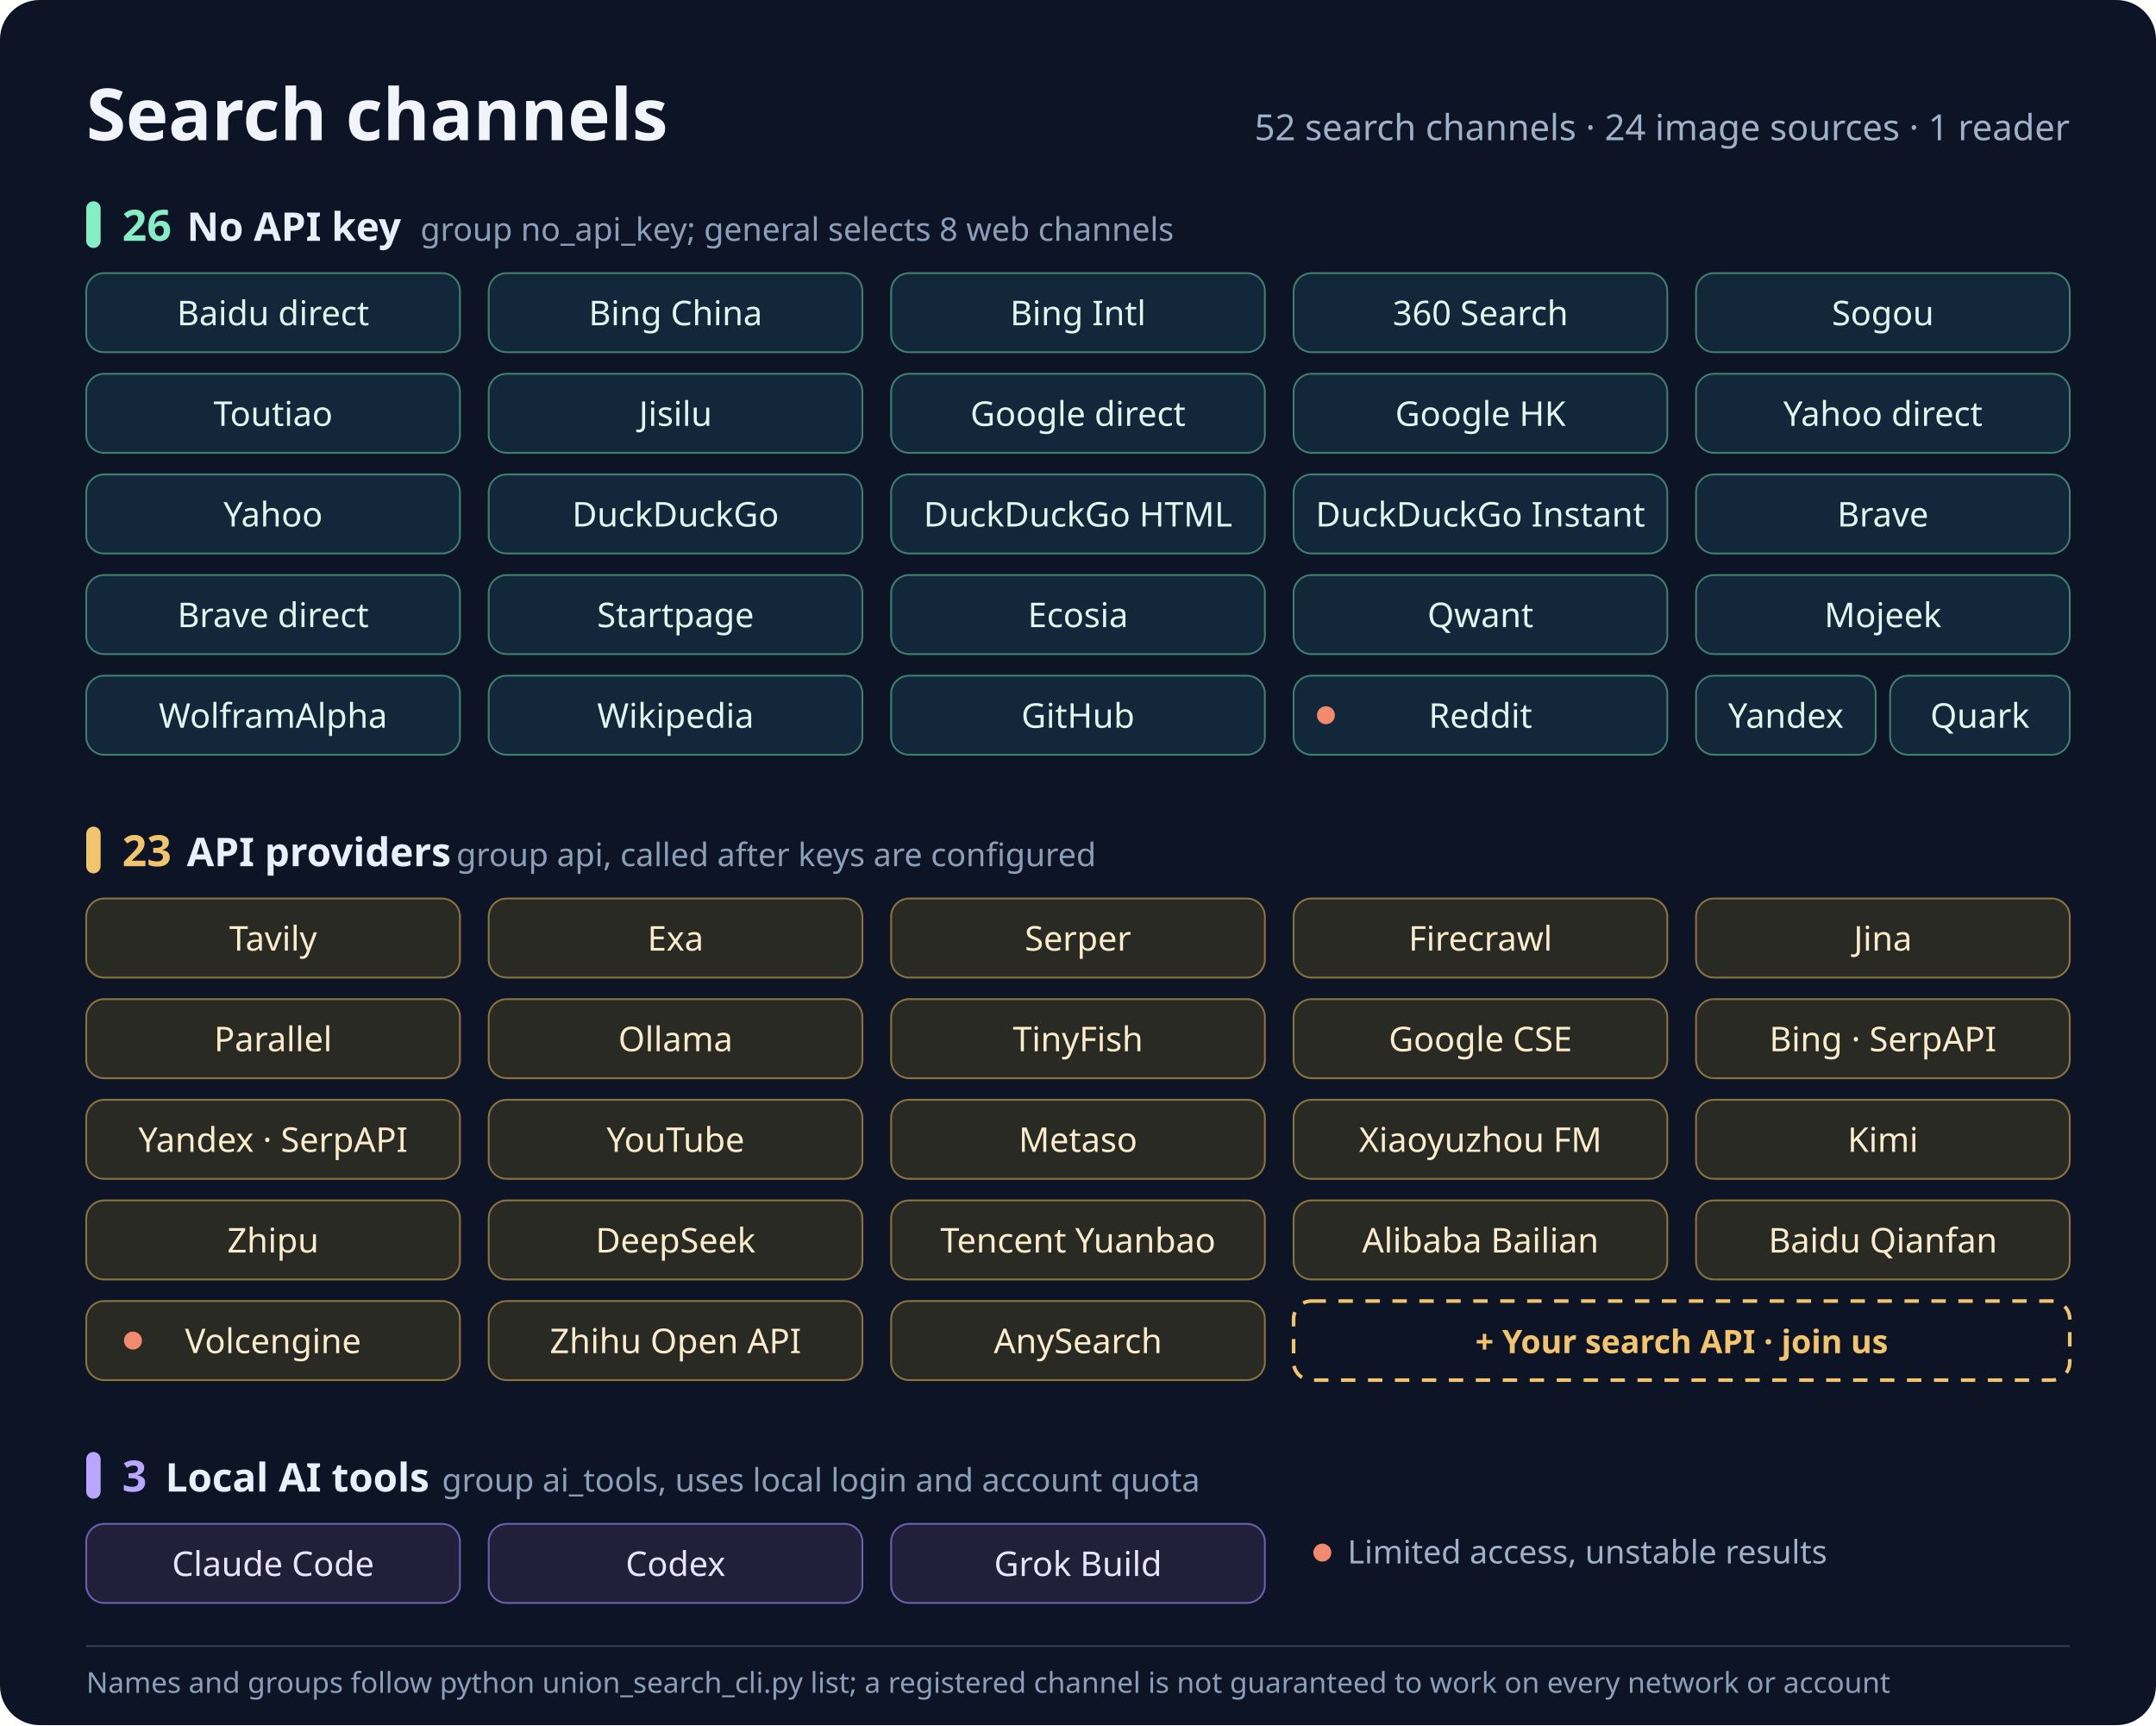
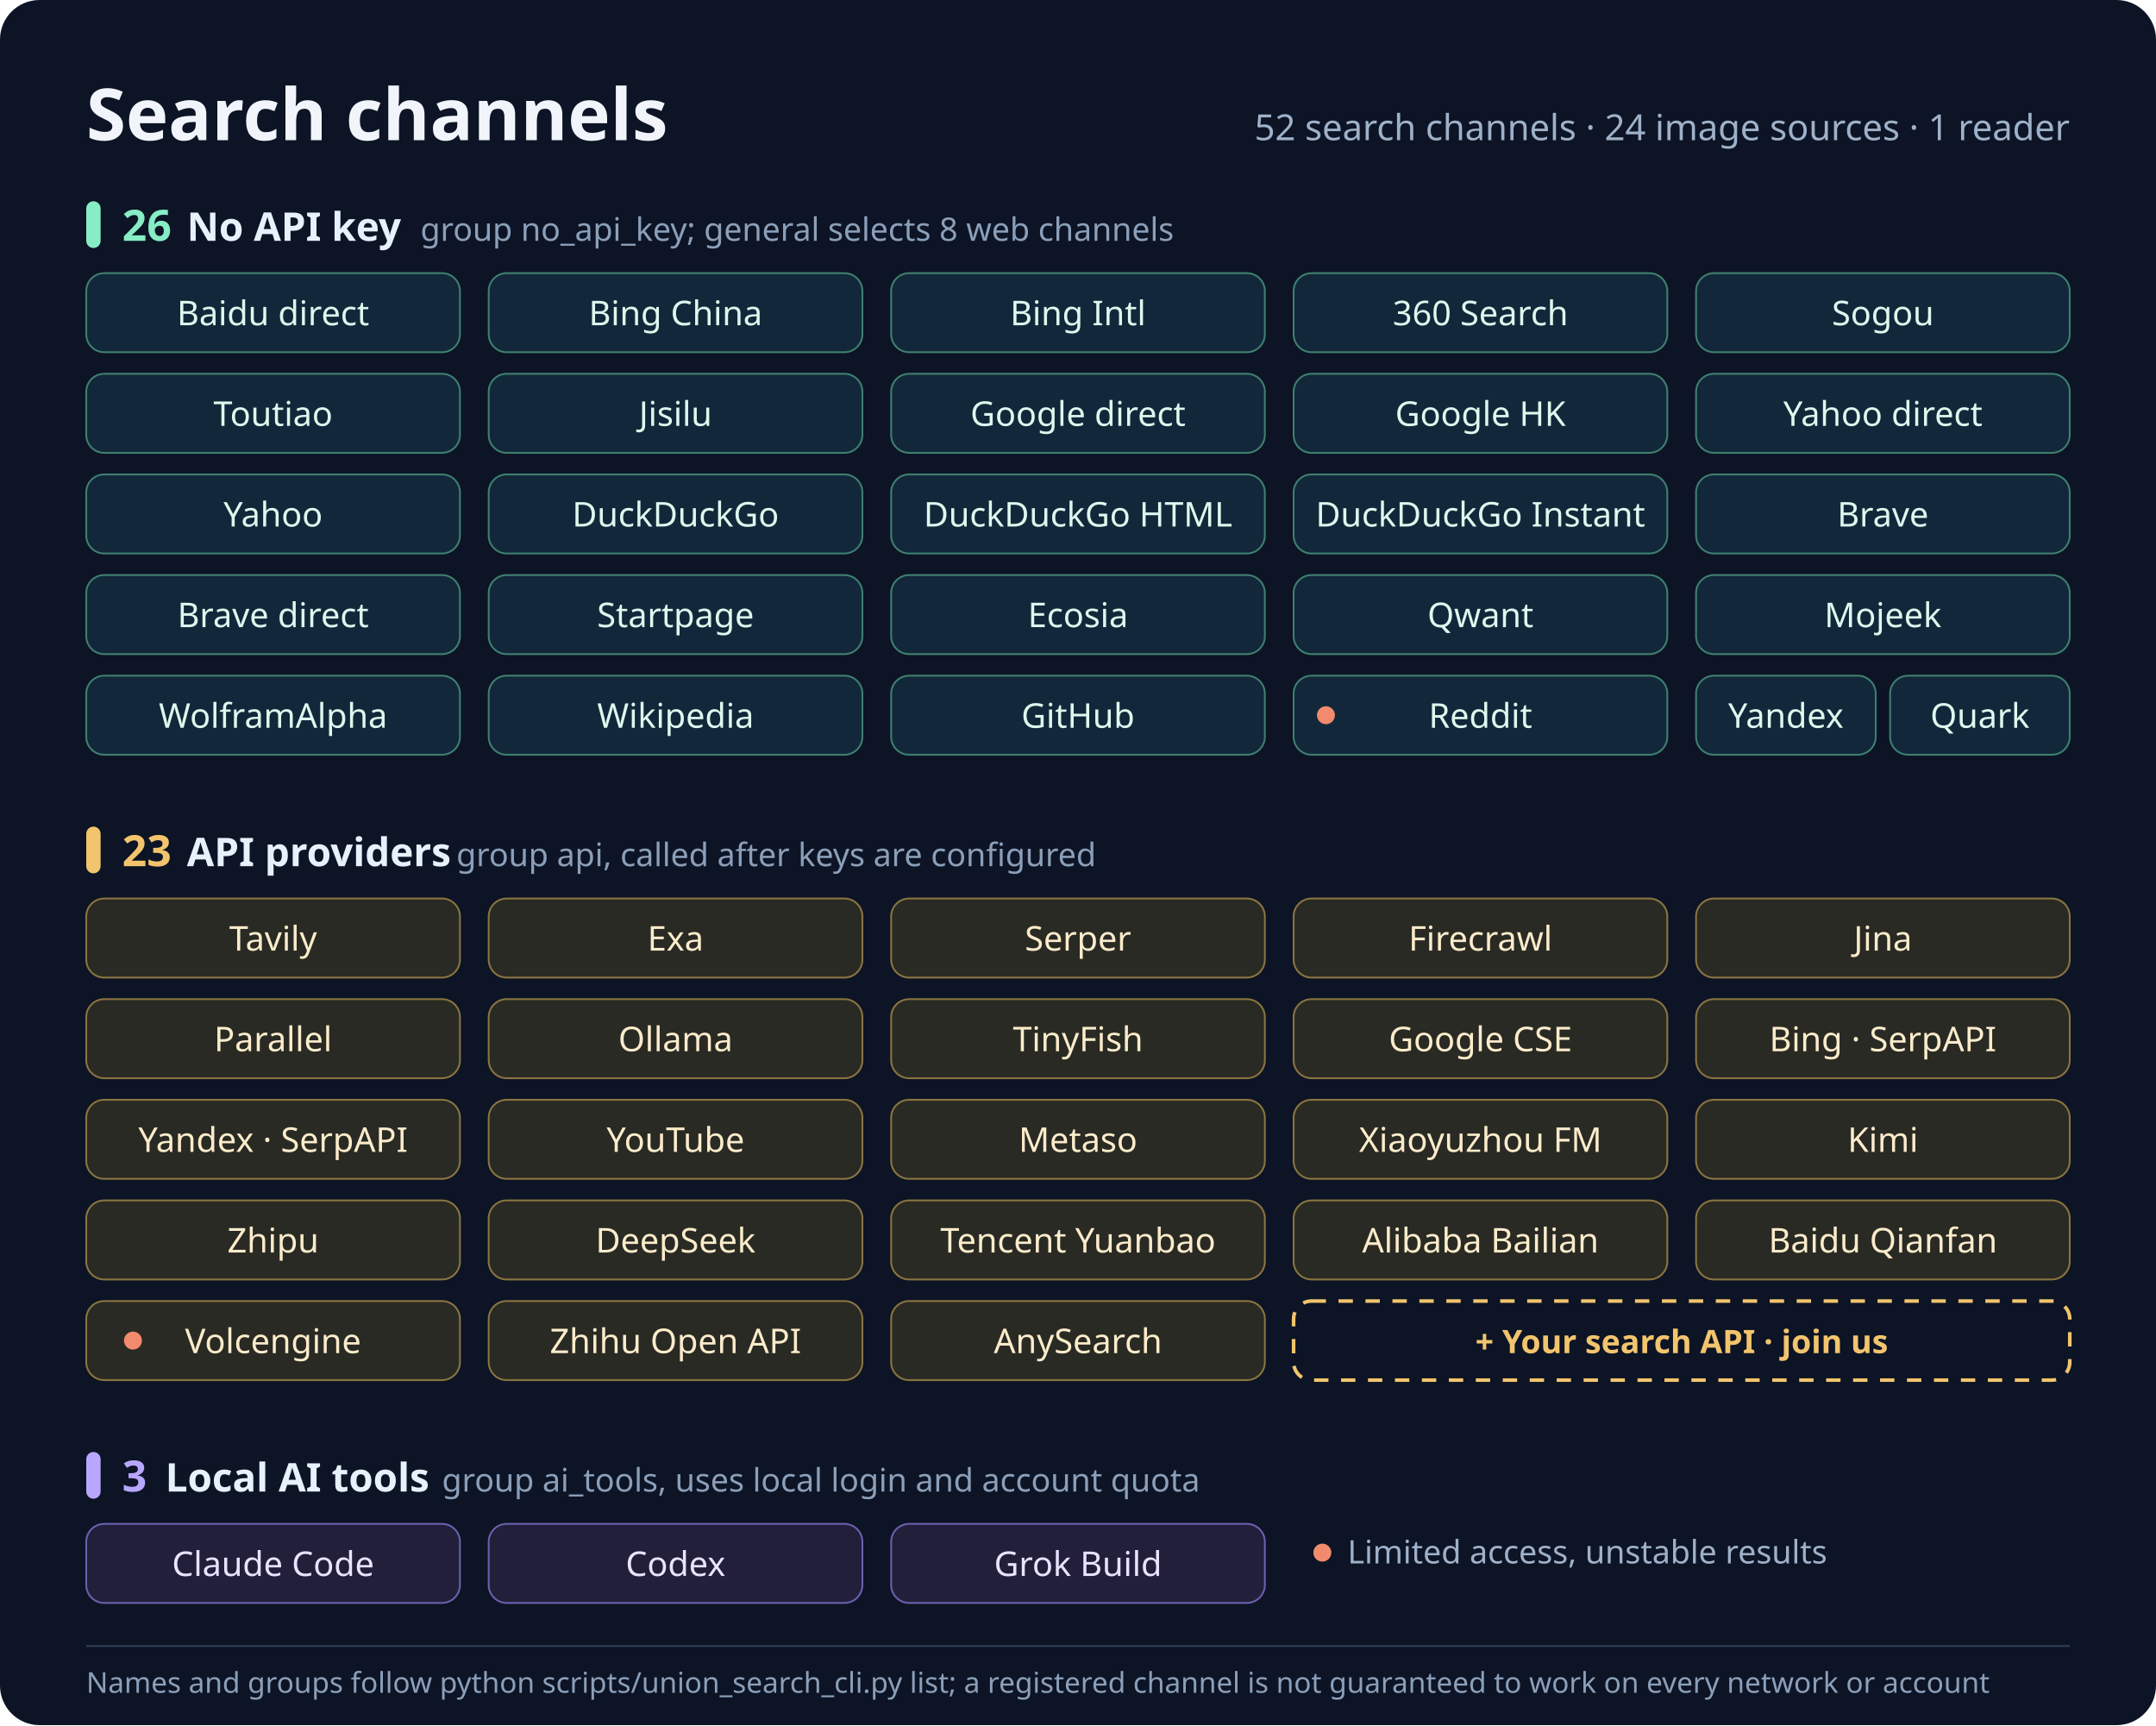
<svg xmlns="http://www.w3.org/2000/svg" width="1200" height="960" viewBox="0 0 1200 960" role="img" aria-labelledby="title desc">
  <rect width="1200" height="960" rx="22" fill="#0c1425" />
  <g font-family="Segoe UI,-apple-system,BlinkMacSystemFont,sans-serif">
    <text x="48" y="78" fill="#f1f5fb" font-size="40" font-weight="700">Search channels</text>
    <text x="1152" y="78" text-anchor="end" fill="#9fb1c9" font-size="20">52 search channels · 24 image sources · 1 reader</text>
    <g id="general">
      <rect x="48" y="112" width="8" height="26" rx="4" fill="#86edc5" />
      <text x="68" y="134" fill="#86edc5" font-size="24" font-weight="700">26</text>
      <text x="104" y="134" fill="#e6f1fb" font-size="22" font-weight="600">No API key</text>
      <text x="234" y="134" fill="#8c9fb9" font-size="18">group no_api_key; general selects 8 web channels</text>
      <g fill="#12283a" stroke="#3f7f6f">
        <rect x="48" y="152" width="208" height="44" rx="10" />
        <rect x="272" y="152" width="208" height="44" rx="10" />
        <rect x="496" y="152" width="208" height="44" rx="10" />
        <rect x="720" y="152" width="208" height="44" rx="10" />
        <rect x="944" y="152" width="208" height="44" rx="10" />
        <rect x="48" y="208" width="208" height="44" rx="10" />
        <rect x="272" y="208" width="208" height="44" rx="10" />
        <rect x="496" y="208" width="208" height="44" rx="10" />
        <rect x="720" y="208" width="208" height="44" rx="10" />
        <rect x="944" y="208" width="208" height="44" rx="10" />
        <rect x="48" y="264" width="208" height="44" rx="10" />
        <rect x="272" y="264" width="208" height="44" rx="10" />
        <rect x="496" y="264" width="208" height="44" rx="10" />
        <rect x="720" y="264" width="208" height="44" rx="10" />
        <rect x="944" y="264" width="208" height="44" rx="10" />
        <rect x="48" y="320" width="208" height="44" rx="10" />
        <rect x="272" y="320" width="208" height="44" rx="10" />
        <rect x="496" y="320" width="208" height="44" rx="10" />
        <rect x="720" y="320" width="208" height="44" rx="10" />
        <rect x="944" y="320" width="208" height="44" rx="10" />
        <rect x="48" y="376" width="208" height="44" rx="10" />
        <rect x="272" y="376" width="208" height="44" rx="10" />
        <rect x="496" y="376" width="208" height="44" rx="10" />
        <rect x="720" y="376" width="208" height="44" rx="10" />
        <rect x="944" y="376" width="100" height="44" rx="10" />
        <rect x="1052" y="376" width="100" height="44" rx="10" />
      </g>
      <g fill="#dff7ee" font-size="19" text-anchor="middle">
        <text x="152" y="181">Baidu direct</text>
        <text x="376" y="181">Bing China</text>
        <text x="600" y="181">Bing Intl</text>
        <text x="824" y="181">360 Search</text>
        <text x="1048" y="181">Sogou</text>
        <text x="152" y="237">Toutiao</text>
        <text x="376" y="237">Jisilu</text>
        <text x="600" y="237">Google direct</text>
        <text x="824" y="237">Google HK</text>
        <text x="1048" y="237">Yahoo direct</text>
        <text x="152" y="293">Yahoo</text>
        <text x="376" y="293">DuckDuckGo</text>
        <text x="600" y="293">DuckDuckGo HTML</text>
        <text x="824" y="293">DuckDuckGo Instant</text>
        <text x="1048" y="293">Brave</text>
        <text x="152" y="349">Brave direct</text>
        <text x="376" y="349">Startpage</text>
        <text x="600" y="349">Ecosia</text>
        <text x="824" y="349">Qwant</text>
        <text x="1048" y="349">Mojeek</text>
        <text x="152" y="405">WolframAlpha</text>
        <text x="376" y="405">Wikipedia</text>
        <text x="600" y="405">GitHub</text>
        <text x="824" y="405">Reddit</text>
        <text x="994" y="405">Yandex</text>
        <text x="1102" y="405">Quark</text>
      </g>
      <circle cx="738" cy="398" r="5" fill="#f28b6d" />
    </g>
    <g id="api">
      <rect x="48" y="460" width="8" height="26" rx="4" fill="#f2c46d" />
      <text x="68" y="482" fill="#f2c46d" font-size="24" font-weight="700">23</text>
      <text x="104" y="482" fill="#e6f1fb" font-size="22" font-weight="600">API providers</text>
      <text x="254" y="482" fill="#8c9fb9" font-size="18">group api, called after keys are configured</text>
      <g fill="#2a2a24" stroke="#8a7440">
        <rect x="48" y="500" width="208" height="44" rx="10" />
        <rect x="272" y="500" width="208" height="44" rx="10" />
        <rect x="496" y="500" width="208" height="44" rx="10" />
        <rect x="720" y="500" width="208" height="44" rx="10" />
        <rect x="944" y="500" width="208" height="44" rx="10" />
        <rect x="48" y="556" width="208" height="44" rx="10" />
        <rect x="272" y="556" width="208" height="44" rx="10" />
        <rect x="496" y="556" width="208" height="44" rx="10" />
        <rect x="720" y="556" width="208" height="44" rx="10" />
        <rect x="944" y="556" width="208" height="44" rx="10" />
        <rect x="48" y="612" width="208" height="44" rx="10" />
        <rect x="272" y="612" width="208" height="44" rx="10" />
        <rect x="496" y="612" width="208" height="44" rx="10" />
        <rect x="720" y="612" width="208" height="44" rx="10" />
        <rect x="944" y="612" width="208" height="44" rx="10" />
        <rect x="48" y="668" width="208" height="44" rx="10" />
        <rect x="272" y="668" width="208" height="44" rx="10" />
        <rect x="496" y="668" width="208" height="44" rx="10" />
        <rect x="720" y="668" width="208" height="44" rx="10" />
        <rect x="944" y="668" width="208" height="44" rx="10" />
        <rect x="48" y="724" width="208" height="44" rx="10" />
        <rect x="272" y="724" width="208" height="44" rx="10" />
        <rect x="496" y="724" width="208" height="44" rx="10" />
      </g>
      <g fill="#fbeccb" font-size="19" text-anchor="middle">
        <text x="152" y="529">Tavily</text>
        <text x="376" y="529">Exa</text>
        <text x="600" y="529">Serper</text>
        <text x="824" y="529">Firecrawl</text>
        <text x="1048" y="529">Jina</text>
        <text x="152" y="585">Parallel</text>
        <text x="376" y="585">Ollama</text>
        <text x="600" y="585">TinyFish</text>
        <text x="824" y="585">Google CSE</text>
        <text x="1048" y="585">Bing · SerpAPI</text>
        <text x="152" y="641">Yandex · SerpAPI</text>
        <text x="376" y="641">YouTube</text>
        <text x="600" y="641">Metaso</text>
        <text x="824" y="641">Xiaoyuzhou FM</text>
        <text x="1048" y="641">Kimi</text>
        <text x="152" y="697">Zhipu</text>
        <text x="376" y="697">DeepSeek</text>
        <text x="600" y="697">Tencent Yuanbao</text>
        <text x="824" y="697">Alibaba Bailian</text>
        <text x="1048" y="697">Baidu Qianfan</text>
        <text x="152" y="753">Volcengine</text>
        <text x="376" y="753">Zhihu Open API</text>
        <text x="600" y="753">AnySearch</text>
      </g>
      <circle cx="74" cy="746" r="5" fill="#f28b6d" />
      <rect x="720" y="724" width="432" height="44" rx="10" fill="none" stroke="#f2c46d" stroke-width="2" stroke-dasharray="8 7" />
      <text x="936" y="753" text-anchor="middle" fill="#f2c46d" font-size="18" font-weight="600">+ Your search API · join us</text>
    </g>
    <g id="ai-tools">
      <rect x="48" y="808" width="8" height="26" rx="4" fill="#b9a6ff" />
      <text x="68" y="830" fill="#b9a6ff" font-size="24" font-weight="700">3</text>
      <text x="92" y="830" fill="#e6f1fb" font-size="22" font-weight="600">Local AI tools</text>
      <text x="246" y="830" fill="#8c9fb9" font-size="18">group ai_tools, uses local login and account quota</text>
      <g fill="#221f3a" stroke="#6c5fae">
        <rect x="48" y="848" width="208" height="44" rx="10" />
        <rect x="272" y="848" width="208" height="44" rx="10" />
        <rect x="496" y="848" width="208" height="44" rx="10" />
      </g>
      <g fill="#e9e3ff" font-size="19" text-anchor="middle">
        <text x="152" y="877">Claude Code</text>
        <text x="376" y="877">Codex</text>
        <text x="600" y="877">Grok Build</text>
      </g>
      <circle cx="736" cy="864" r="5" fill="#f28b6d" />
      <text x="750" y="870" fill="#9fb1c9" font-size="18">Limited access, unstable results</text>
    </g>
    <path d="M48 916H1152" stroke="#2f4058" />
-     <text x="48" y="942" fill="#8c9fb9" font-size="16">Names and groups follow python union_search_cli.py list; a registered channel is not guaranteed to work on every network or account</text>
+     <text x="48" y="942" fill="#8c9fb9" font-size="16">Names and groups follow python scripts/union_search_cli.py list; a registered channel is not guaranteed to work on every network or account</text>
  </g>
</svg>
